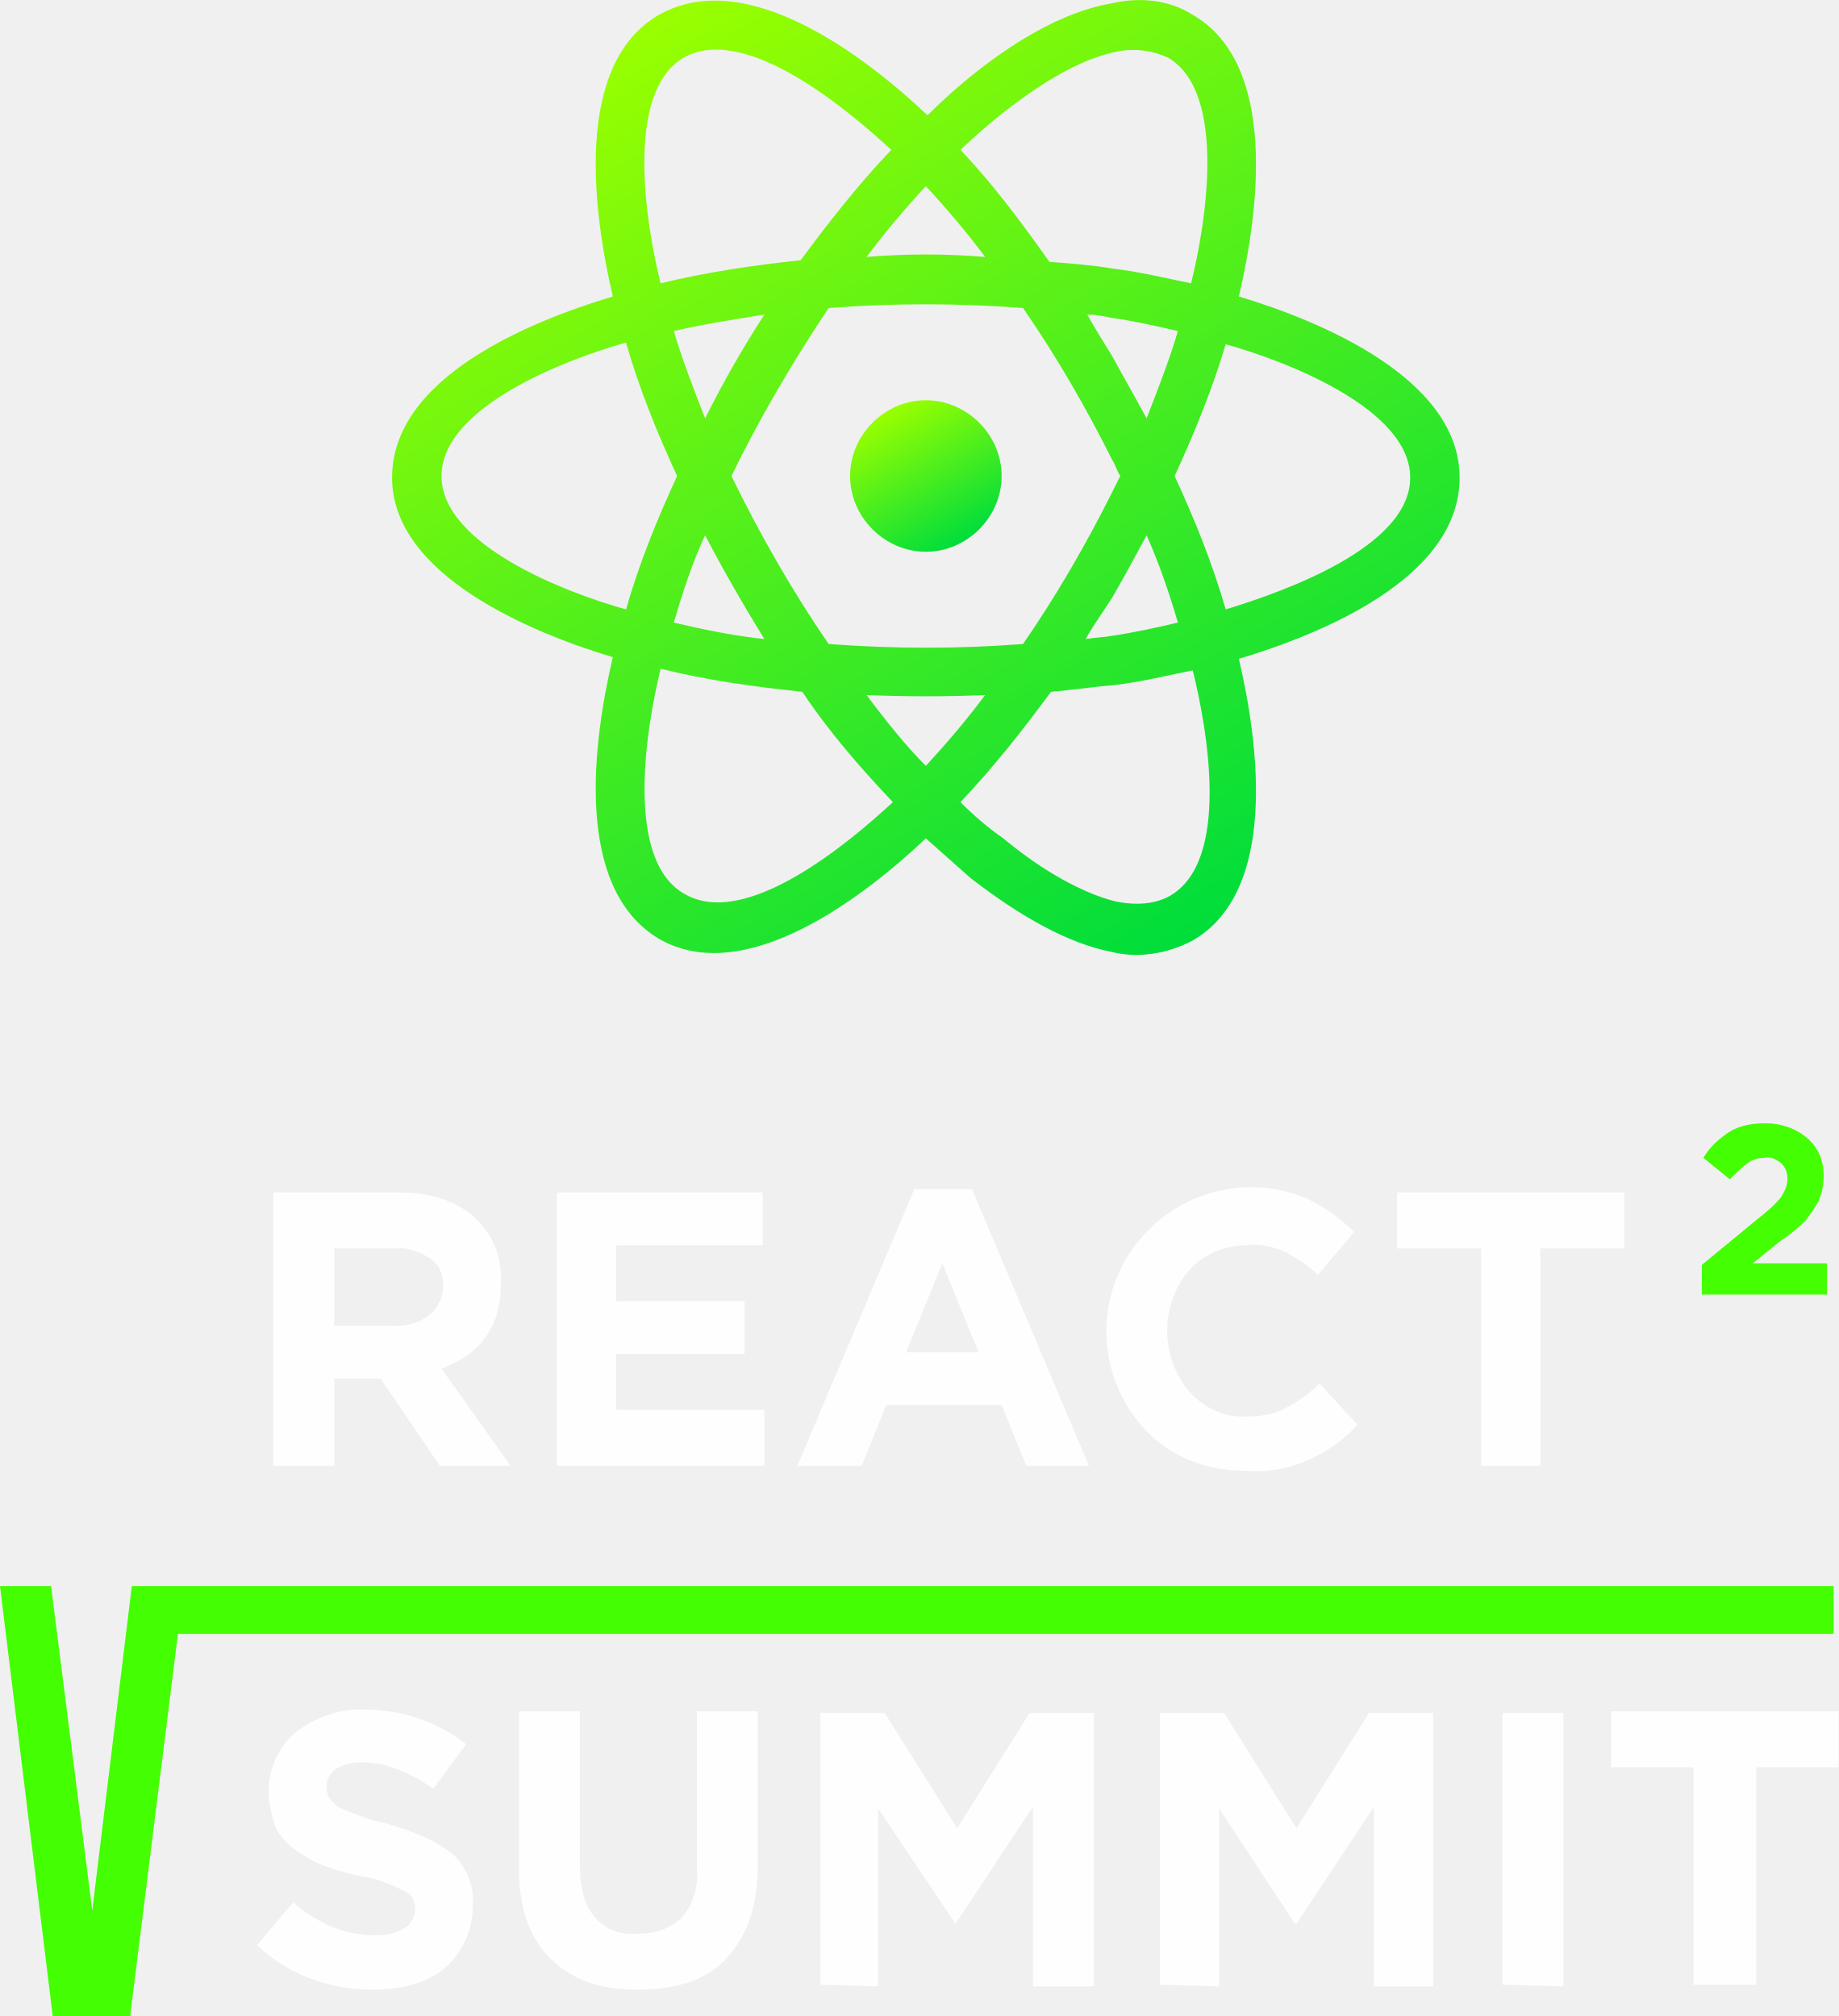
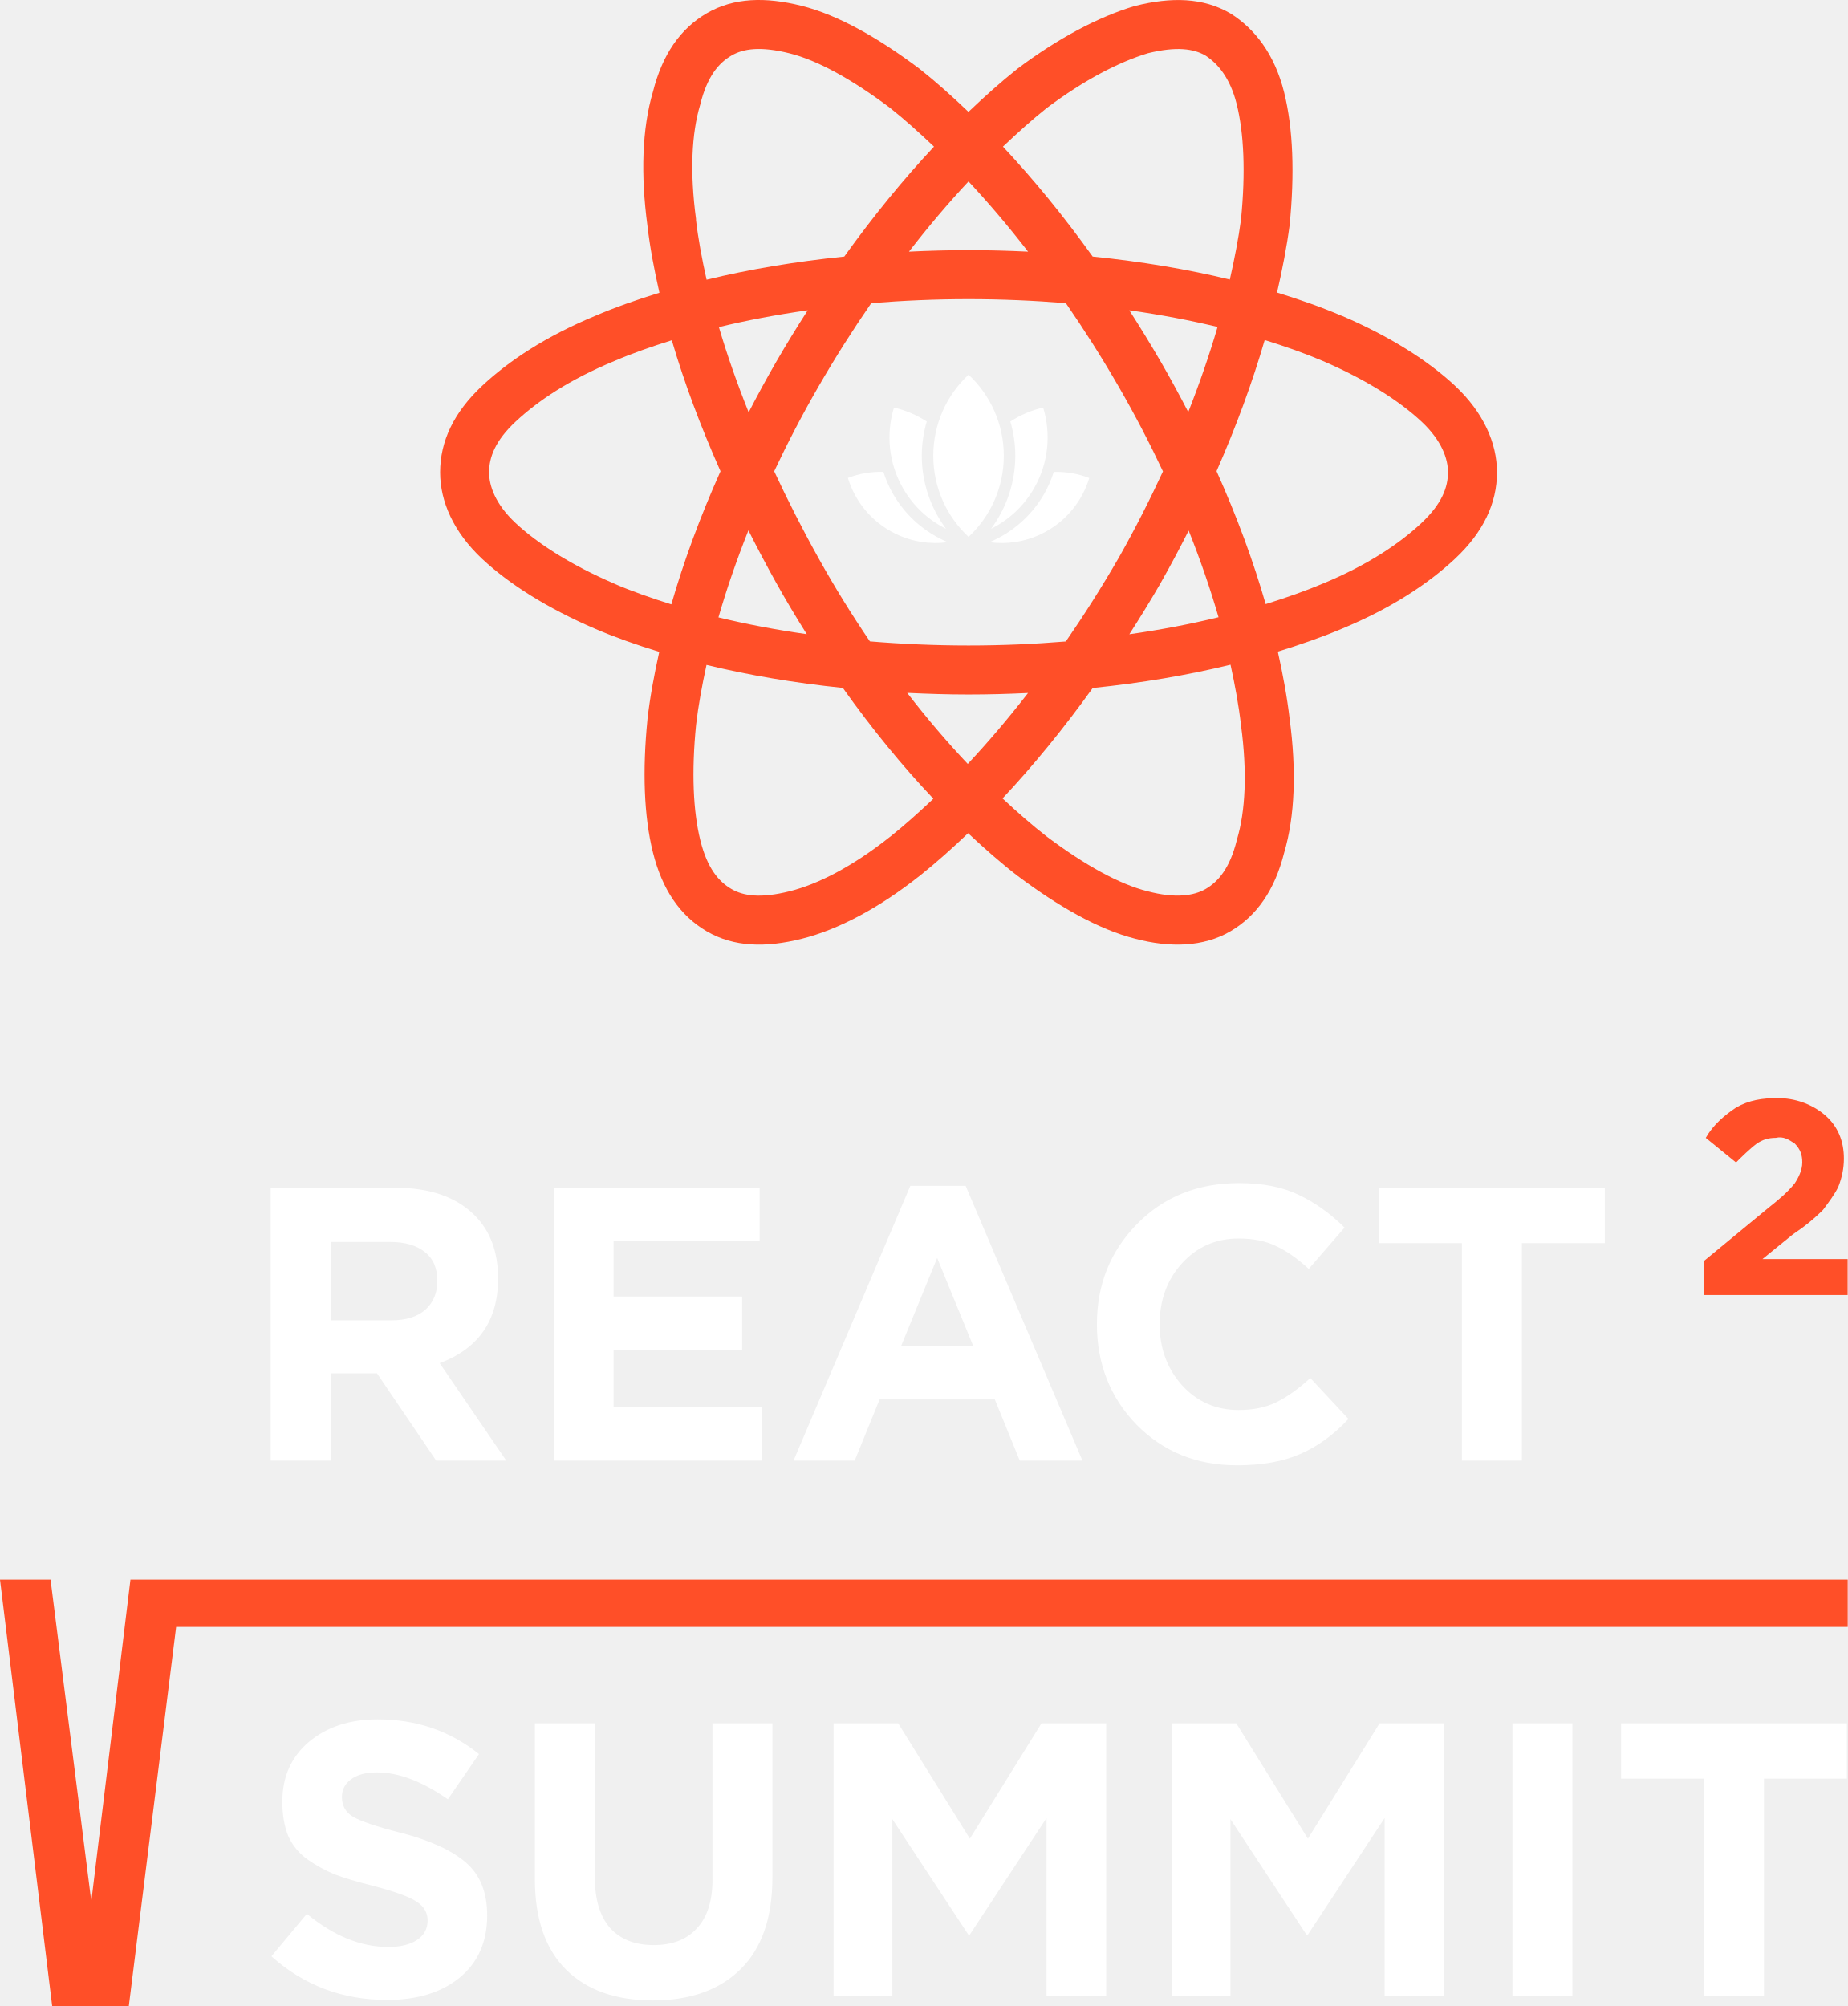
- <svg xmlns="http://www.w3.org/2000/svg" version="1.1" id="Layer_1" x="0px" y="0px" viewBox="0 0 111.6 122.4" style="enable-background:new 0 0 111.6 122.4;" xml:space="preserve">
-   <style type="text/css">
- 	.st0{fill-rule:evenodd;clip-rule:evenodd;fill:url(#SVGID_1_);}
- 	.st1{fill-rule:evenodd;clip-rule:evenodd;fill:url(#SVGID_2_);}
- 	.st2{fill:#FEFEFE;}
- 	.st3{fill:#43FF01;}
- 	.st4{fill-rule:evenodd;clip-rule:evenodd;fill:#43FF01;}
- </style>
-   <linearGradient id="SVGID_1_" gradientUnits="userSpaceOnUse" x1="40.044" y1="149.647" x2="72.471" y2="93.556" gradientTransform="matrix(1 0 0 -1 8.410366e-06 150.5235)">
-     <stop offset="0" style="stop-color:#99FF00" />
-     <stop offset="1" style="stop-color:#00DD3B" />
-   </linearGradient>
-   <path class="st0" d="M40.1,17.2c-0.9-3.6-2.2-11.6,1.4-13.7c3.7-2.1,9.9,3.1,12.6,5.6c-2,2.1-3.8,4.4-5.5,6.7  C45.8,16.1,43,16.5,40.1,17.2z M52.6,15.6c1.2-1.6,2.4-3,3.6-4.3c1.2,1.3,2.4,2.7,3.6,4.3C57.4,15.4,55,15.4,52.6,15.6z M50.3,18.7  c3.9-0.3,7.8-0.3,11.8,0c2,2.9,3.8,6,5.4,9.2c0.2,0.3,0.3,0.7,0.5,1l-0.5,1c-1.6,3.2-3.4,6.3-5.4,9.2c-3.9,0.3-7.8,0.3-11.8,0  c-2.2-3.2-4.2-6.7-5.9-10.2C46.1,25.4,48.1,22,50.3,18.7z M67.5,36.3c0.7-1.2,1.4-2.5,2.1-3.8c0.8,1.8,1.4,3.6,1.9,5.3  c-1.3,0.3-2.6,0.6-4,0.8c-0.5,0.1-1,0.1-1.6,0.2C66.4,37.9,67,37.1,67.5,36.3z M40.9,20.1c1.7-0.4,3.6-0.7,5.5-1  c-1.3,2-2.5,4.1-3.6,6.3C42.1,23.6,41.4,21.8,40.9,20.1z M58.3,48.7c2-2.1,3.8-4.4,5.5-6.7c1.3-0.1,2.5-0.3,3.8-0.4  c1.7-0.2,3.3-0.6,4.8-0.9c0.9,3.6,2.3,11.6-1.4,13.7c-0.9,0.5-2.1,0.6-3.4,0.3c-1.9-0.5-4.3-1.8-6.7-3.8  C59.9,50.2,59.1,49.5,58.3,48.7z M42.8,32.5c1.1,2.1,2.3,4.2,3.6,6.3c-1.9-0.2-3.8-0.6-5.5-1C41.4,36.1,42,34.2,42.8,32.5z   M40.1,40.6c2.8,0.7,5.7,1.1,8.6,1.4c1.6,2.4,3.5,4.6,5.5,6.7c-2.7,2.5-8.9,7.7-12.6,5.6C37.9,52.3,39.2,44.3,40.1,40.6z M26.8,28.9  c0-4.2,7.6-7.1,11.2-8.1c0.8,2.8,1.9,5.5,3.1,8.1c-1.2,2.6-2.3,5.3-3.1,8.1C34.4,36,26.8,33.1,26.8,28.9z M37.2,39.9  C36,45,34.8,53.9,40,57c5.2,3,12.4-2.5,16.2-6.1c0.9,0.8,1.8,1.6,2.7,2.4c3.1,2.4,6,4,8.6,4.5c1.6,0.4,3.4,0.1,4.9-0.7  c5.2-3,4-12,2.8-17.1c5-1.5,13.4-4.9,13.4-11c0-6-8.4-9.5-13.4-11c1.2-5.1,2.4-14.1-2.8-17.1C71,0,69.2-0.2,67.5,0.2  C63.3,0.9,58.9,4.4,56.3,7C52.5,3.4,45.3-2.1,40,0.9c-5.2,3-4,12-2.8,17.1c-5,1.5-13.4,4.9-13.4,11C23.8,34.9,32.2,38.4,37.2,39.9z   M67.5,21.6c-0.5-0.8-1-1.6-1.5-2.5c0.5,0,1,0.1,1.5,0.2c1.4,0.2,2.7,0.5,4,0.8c-0.5,1.7-1.2,3.5-1.9,5.3  C68.9,24.1,68.2,22.9,67.5,21.6z M58.3,9.1c2-1.9,5.8-5.1,9.2-5.9c1.1-0.3,2.3-0.2,3.4,0.3c3.6,2.1,2.3,10.1,1.4,13.7  c-1.5-0.3-3.1-0.7-4.8-0.9c-1.2-0.2-2.4-0.3-3.8-0.4C62,13.5,60.3,11.2,58.3,9.1z M74.4,37c-0.8-2.8-1.9-5.5-3.1-8.1  c1.2-2.6,2.3-5.3,3.1-8c3.6,1,11.2,3.9,11.2,8.1C85.6,33.2,78,35.9,74.4,37z M52.6,42.2c2.4,0.1,4.8,0.1,7.2,0  c-1.2,1.6-2.4,3-3.6,4.3C55,45.3,53.8,43.8,52.6,42.2z" />
-   <linearGradient id="SVGID_2_" gradientUnits="userSpaceOnUse" x1="53.884" y1="125.581" x2="58.468" y2="117.654" gradientTransform="matrix(1 0 0 -1 8.410366e-06 150.5235)">
-     <stop offset="0" style="stop-color:#99FF00" />
-     <stop offset="1" style="stop-color:#00DD3B" />
-   </linearGradient>
-   <path class="st1" d="M56.2,33.5c2.5,0,4.6-2.1,4.6-4.6s-2.1-4.6-4.6-4.6c-2.5,0-4.6,2.1-4.6,4.6C51.6,31.4,53.7,33.5,56.2,33.5z" />
-   <path class="st2" d="M16.6,89V72.4h7.6c2.1,0,3.7,0.6,4.8,1.7c1,1,1.5,2.4,1.4,3.9c0,2.5-1.2,4.2-3.6,5.1L31,89h-4.3l-3.6-5.3h-2.8  V89H16.6z M20.3,80.5H24c0.8,0,1.5-0.2,2.1-0.7c0.5-0.4,0.8-1.1,0.8-1.7c0-0.7-0.2-1.3-0.8-1.7c-0.6-0.4-1.4-0.7-2.1-0.6h-3.7V80.5z  " />
-   <path class="st2" d="M33.8,89V72.4h12.5v3.2h-8.9V79h7.8v3.2h-7.8v3.4h9V89H33.8z" />
-   <path class="st2" d="M48.4,89l7.1-16.8H59L66.1,89h-3.8l-1.5-3.7h-7L52.3,89H48.4z M55,82.1h4.4l-2.2-5.4L55,82.1z" />
-   <path class="st2" d="M75.6,89.3c-2.3,0-4.5-0.8-6.1-2.5c-3.3-3.6-3.1-9.1,0.5-12.4c2.5-2.3,6.2-3,9.4-1.6c1,0.5,2,1.2,2.8,2L80,77.4  c-0.6-0.6-1.3-1-2-1.4c-0.7-0.3-1.5-0.5-2.3-0.4c-1.3,0-2.6,0.5-3.5,1.5c-1.8,2.1-1.8,5.3,0,7.4c0.9,1,2.2,1.6,3.5,1.5  c0.8,0,1.6-0.1,2.3-0.5c0.8-0.4,1.5-0.9,2.1-1.5l2.3,2.5c-0.8,0.9-1.8,1.6-2.9,2.1C78.2,89.2,76.9,89.4,75.6,89.3z" />
-   <path class="st2" d="M89.9,89V75.8h-5.1v-3.4h13.8v3.4h-5.1V89H89.9z" />
-   <path class="st2" d="M22.6,120.8c-2.6,0-5.1-0.9-7-2.7l2.2-2.6c1.6,1.4,3.3,2,5,2c0.6,0,1.2-0.1,1.7-0.4c0.4-0.2,0.7-0.7,0.7-1.2  s-0.2-0.9-0.7-1.1c-0.8-0.4-1.7-0.8-2.7-0.9c-0.8-0.2-1.6-0.4-2.3-0.7c-0.6-0.2-1.1-0.6-1.6-0.9c-0.5-0.4-0.9-0.8-1.2-1.4  c-0.2-0.7-0.4-1.4-0.4-2.1c0-1.4,0.6-2.7,1.6-3.6c1.2-0.9,2.7-1.5,4.2-1.4c2.3,0,4.4,0.7,6.2,2.1l-2,2.7c-1.6-1.1-3-1.6-4.3-1.6  c-0.6,0-1.1,0.1-1.6,0.4c-0.6,0.4-0.8,1.3-0.3,1.9c0.1,0.1,0.3,0.3,0.4,0.4c0.9,0.4,1.9,0.8,2.9,1c1.8,0.5,3.1,1.1,4,1.8  c0.9,0.8,1.4,2,1.3,3.2c0,1.5-0.6,2.8-1.7,3.8C25.9,120.4,24.4,120.8,22.6,120.8z M38.7,120.8c-2.3,0-4-0.6-5.3-1.9  c-1.3-1.3-1.9-3.1-1.9-5.5v-9.5h3.7v9.4c0,1.3,0.3,2.4,0.9,3.1c0.7,0.8,1.6,1.1,2.7,1c1,0,1.9-0.3,2.6-1c0.7-0.8,1-1.9,0.9-3v-9.5  H46v9.4c0,2.5-0.7,4.3-1.9,5.6C42.9,120.2,41.1,120.8,38.7,120.8z M49.8,120.5V104h3.9l4.4,7l4.4-7h3.9v16.6h-3.7v-10.9l-4.7,7.1h0  l-4.7-7v10.8L49.8,120.5L49.8,120.5z M70.4,120.5V104h3.9l4.4,7l4.4-7H87v16.6h-3.6v-10.9l-4.7,7.1h-0.1l-4.6-7v10.8L70.4,120.5  L70.4,120.5z M91.2,120.5V104h3.7v16.6L91.2,120.5L91.2,120.5z M102.8,120.5v-13.2h-5v-3.4h13.8v3.4h-5v13.2H102.8z" />
-   <path class="st3" d="M103.3,78.6v-1.8l3.4-2.8c0.5-0.4,1-0.8,1.4-1.3c0.2-0.3,0.4-0.7,0.4-1.1c0-0.4-0.1-0.7-0.4-1  c-0.3-0.2-0.6-0.4-1-0.3c-0.4,0-0.7,0.1-1,0.3c-0.4,0.3-0.8,0.7-1.1,1l-1.6-1.3c0.4-0.7,1-1.2,1.6-1.6c0.7-0.4,1.4-0.5,2.2-0.5  c0.9,0,1.8,0.3,2.5,0.9c0.7,0.6,1,1.4,1,2.3c0,0.5-0.1,1-0.3,1.5c-0.2,0.4-0.5,0.8-0.8,1.2c-0.5,0.5-1,0.9-1.6,1.3l-1.6,1.3h4.5v1.9  H103.3z" />
-   <path class="st4" d="M111.3,96.3H8L5.6,116L3.1,96.3H0l3.2,26.1h4.7l2.9-23.2h100.5V96.3z" />
+ <svg xmlns="http://www.w3.org/2000/svg" width="385" height="418" viewBox="0 0 385 418" fill="none">
+   <g clip-path="url(#clip0_492_387)">
+     <path d="M19.027 396.209L10.533 329.153H0L10.871 418H26.844L36.7 339.019H385V329.153H27.182L19.027 396.209Z" fill="#FF4F28" />
+     <path d="M68.899 286.164H78.552L90.886 304.356H105.488L91.614 284.047C99.727 281.015 103.788 275.138 103.788 266.423C103.788 260.902 102.164 256.515 98.923 253.263C95.083 249.418 89.567 247.495 82.367 247.495H56.403V304.356H68.899V286.164ZM68.899 258.793H81.31C84.389 258.793 86.8 259.496 88.534 260.902C90.269 262.257 91.132 264.255 91.132 266.915C91.132 269.405 90.294 271.412 88.619 272.928C86.944 274.393 84.592 275.121 81.563 275.121H68.907V258.793H68.899Z" fill="white" />
+     <path d="M158.694 293.236H127.857V281.295H154.641V270.167H127.857V258.632H158.287V247.504H115.446V304.364H158.694V293.236Z" fill="white" />
+     <path d="M183.27 291.61H207.288L212.483 304.364H225.545L201.205 247.097H189.683L165.343 304.364H178.084L183.279 291.61H183.27ZM195.275 262.121L202.821 280.558H187.729L195.275 262.121Z" fill="white" />
+     <path d="M257.693 305.338C262.938 305.338 267.346 304.55 270.916 302.984C274.537 301.417 277.896 298.978 280.975 295.675L273.023 287.147C270.536 289.425 268.184 291.102 265.967 292.186C263.751 293.27 261.128 293.812 258.099 293.812C253.336 293.812 249.394 292.076 246.255 288.612C243.176 285.148 241.628 280.922 241.628 275.942C241.628 270.963 243.167 266.686 246.255 263.273C249.394 259.809 253.345 258.073 258.099 258.073C261.128 258.073 263.7 258.59 265.806 259.614C267.972 260.588 270.265 262.189 272.701 264.408L280.163 255.795C277.134 252.814 273.945 250.544 270.586 248.969C267.236 247.343 263.091 246.53 258.175 246.53C249.572 246.53 242.49 249.376 236.915 255.058C231.34 260.741 228.557 267.702 228.557 275.934C228.557 284.166 231.315 291.203 236.831 296.886C242.406 302.518 249.352 305.33 257.685 305.33H257.693V305.338Z" fill="white" />
+     <path d="M304.613 304.364H317.108V259.039H334.392V247.504H287.329V259.039H304.613V304.364Z" fill="white" />
+     <path d="M83.492 381.914C78.459 380.618 75.159 379.5 73.594 378.586C72.029 377.671 71.242 376.282 71.242 374.444C71.242 372.928 71.868 371.709 73.112 370.786C74.406 369.812 76.225 369.321 78.552 369.321C83.044 369.321 87.968 371.192 93.323 374.927L99.812 365.501C93.805 360.682 86.775 358.269 78.712 358.269C72.866 358.269 68.087 359.836 64.347 362.978C60.667 366.119 58.831 370.261 58.831 375.401C58.831 378.162 59.237 380.542 60.049 382.549C60.912 384.497 62.241 386.123 64.026 387.419C65.862 388.715 67.782 389.773 69.787 390.586C71.792 391.348 74.415 392.128 77.655 392.941C82.257 394.135 85.311 395.244 86.826 396.269C88.34 397.243 89.101 398.547 89.101 400.165C89.101 401.901 88.374 403.247 86.91 404.23C85.447 405.203 83.45 405.695 80.903 405.695C75.168 405.695 69.516 403.391 63.941 398.793L56.555 407.643C63.315 413.706 71.352 416.738 80.658 416.738C86.936 416.738 91.961 415.197 95.751 412.114C99.592 408.972 101.512 404.636 101.512 399.114C101.512 394.346 100.049 390.696 97.13 388.147C94.211 385.598 89.668 383.515 83.501 381.889V381.914H83.492Z" fill="white" />
+     <path d="M148.457 391.662C148.457 396.099 147.374 399.487 145.208 401.816C143.102 404.145 140.098 405.305 136.198 405.305C132.298 405.305 129.278 404.111 127.112 401.731C125.006 399.292 123.948 395.803 123.948 391.255V359.09H111.453V391.577C111.453 399.809 113.619 406.093 117.942 410.42C122.273 414.697 128.297 416.84 136.038 416.84C143.779 416.84 149.912 414.672 154.294 410.344C158.728 406.008 160.944 399.622 160.944 391.171V359.09H148.449V391.662H148.457Z" fill="white" />
+     <path d="M202.085 383.133L187.153 359.09H173.685V415.951H185.935V379.068L201.755 403.112H202.085L218.066 378.823V415.951H230.486V359.09H217.009L202.085 383.133Z" fill="white" />
+     <path d="M272.524 383.133L257.6 359.09H244.123V415.951H256.382V379.068L272.202 403.112H272.524L288.513 378.823V415.951H300.924V359.09H287.456L272.524 383.133Z" fill="white" />
+     <path d="M327.632 359.09H315.137V415.951H327.632V359.09Z" fill="white" />
+     <path d="M337.776 370.625H355.06V415.951H367.555V370.625H384.831V359.09H337.776V370.625Z" fill="white" />
+     <path d="M355.034 269.87V262.765L368.444 251.713C370.415 250.138 372.386 248.554 373.96 246.581C374.746 245.395 375.533 243.82 375.533 242.236C375.533 240.653 375.136 239.475 373.96 238.29C372.775 237.502 371.591 236.714 370.017 237.104C368.444 237.104 367.259 237.502 366.075 238.29C364.501 239.475 362.919 241.051 361.735 242.236L355.424 237.104C356.997 234.343 359.366 232.37 361.735 230.786C364.493 229.211 367.251 228.813 370.406 228.813C373.951 228.813 377.504 229.999 380.262 232.361C383.02 234.733 384.205 237.883 384.205 241.44C384.205 243.413 383.807 245.387 383.02 247.36C382.234 248.935 381.049 250.519 379.865 252.094C377.894 254.067 375.922 255.643 373.554 257.226L367.242 262.358H384.983V269.853H355.018L355.034 269.87Z" fill="#FF4F28" />
+     <path d="M279.588 65.812C275.434 64.033 270.882 62.433 266.094 60.959C267.202 56.14 268.116 51.44 268.7 47.002V46.926L268.717 46.85C269.766 36.306 269.461 26.812 267.566 19.233C265.569 11.23 261.424 6.013 256.526 2.888L256.441 2.837L256.356 2.786C250.688 -0.525 244.064 -0.652 236.577 1.22L236.458 1.245L236.348 1.279C228.836 3.54 220.494 7.952 211.983 14.338L211.933 14.38L211.882 14.422C208.557 17.065 205.182 20.088 201.798 23.315C198.414 20.088 195.038 17.056 191.705 14.422L191.654 14.38L191.603 14.338C183.245 8.062 174.785 3.159 167.018 1.211C159.531 -0.661 152.915 -0.534 147.239 2.778C141.748 5.987 138.017 11.348 136.055 19.114C133.77 26.829 133.491 36.408 134.895 46.968C135.412 51.449 136.3 56.166 137.4 61.002C132.67 62.458 128.153 64.042 124.05 65.803C113.72 70.089 106.055 75.162 100.463 80.395C94.558 85.917 91.707 91.964 91.707 98.426C91.707 104.498 94.516 110.892 100.463 116.456C106.097 121.724 114.118 126.78 124.024 131.031C128.127 132.792 132.637 134.376 137.366 135.833C136.283 140.694 135.412 145.437 134.904 149.925V149.993C133.855 160.537 134.159 170.03 136.046 177.61C138 185.435 141.74 190.83 147.256 194.057C152.924 197.368 159.548 197.495 167.035 195.623C174.734 193.692 183.202 189.187 191.73 182.42C195.021 179.812 198.363 176.814 201.721 173.621C205.165 176.848 208.599 179.863 211.967 182.463L211.992 182.48L212.017 182.497C220.367 188.764 228.811 193.659 236.577 195.615C243.776 197.503 250.73 197.359 256.382 194.057C261.872 190.847 265.603 185.486 267.566 177.72C269.85 170.005 270.129 160.427 268.725 149.866C268.209 145.386 267.338 140.643 266.255 135.782C270.942 134.334 275.434 132.776 279.562 131.031C289.901 126.746 297.565 121.664 303.166 116.439C309.071 110.917 311.922 104.87 311.922 98.409C311.922 92.337 309.113 85.942 303.166 80.378C297.532 75.111 289.511 70.055 279.605 65.803H279.588V65.812ZM218.168 22.468C225.909 16.658 233.125 12.932 239.174 11.094C245.147 9.621 248.675 10.146 251.145 11.552C253.692 13.203 256.306 16.159 257.685 21.706C259.191 27.727 259.563 35.908 258.581 45.749C258.057 49.704 257.236 53.922 256.255 58.249C247.431 56.106 237.829 54.497 227.677 53.464C221.603 44.987 215.308 37.306 208.98 30.556C212.077 27.617 215.148 24.856 218.159 22.468H218.168ZM233.057 116.312C229.53 122.418 225.85 128.202 222.085 133.665C215.554 134.207 208.786 134.503 201.806 134.503C194.826 134.503 187.881 134.198 181.257 133.648C177.56 128.211 173.972 122.452 170.58 116.354C167.162 110.231 164.091 104.168 161.316 98.206C164.066 92.37 167.12 86.468 170.546 80.548C174.074 74.433 177.763 68.641 181.536 63.17C188.075 62.636 194.843 62.331 201.814 62.331C208.786 62.331 215.554 62.636 222.093 63.17C225.866 68.641 229.555 74.433 233.083 80.548C236.509 86.476 239.572 92.387 242.321 98.231C239.563 104.201 236.492 110.248 233.066 116.304L233.057 116.312ZM247.676 110.562C250.155 116.761 252.219 122.799 253.903 128.617C248.066 130.04 241.856 131.234 235.316 132.166C237.558 128.677 239.758 125.103 241.898 121.402L241.915 121.376V121.351C243.962 117.752 245.866 114.144 247.685 110.545V110.562H247.676ZM201.654 159.19C197.424 154.718 193.194 149.773 189.031 144.378C193.228 144.581 197.474 144.717 201.798 144.717C206.121 144.717 210.139 144.598 214.208 144.403C210.055 149.764 205.85 154.702 201.645 159.19H201.654ZM168.101 132.149C161.621 131.226 155.47 130.049 149.701 128.651C151.384 122.799 153.465 116.744 155.944 110.519C157.755 114.11 159.658 117.718 161.672 121.334C163.744 125.06 165.902 128.643 168.101 132.149ZM155.995 85.917C153.55 79.811 151.477 73.883 149.794 68.158C155.597 66.752 161.79 65.575 168.304 64.652C166.062 68.149 163.854 71.723 161.714 75.433C159.692 78.93 157.797 82.428 155.995 85.917ZM201.806 37.805C205.96 42.251 210.114 47.138 214.217 52.44C210.139 52.245 206.002 52.126 201.806 52.126C197.61 52.126 193.473 52.245 189.395 52.44C193.498 47.138 197.652 42.251 201.806 37.805ZM241.898 75.433C239.758 71.732 237.55 68.149 235.308 64.652C241.78 65.566 247.93 66.735 253.7 68.124C252.025 73.849 249.994 79.777 247.592 85.858C245.798 82.385 243.903 78.905 241.898 75.424V75.433ZM145.031 45.749V45.656C143.719 35.857 144.117 27.795 145.868 21.926L145.902 21.816L145.927 21.697C147.374 15.905 149.751 13.135 152.382 11.594C154.87 10.137 158.44 9.587 164.548 11.12C170.352 12.576 177.509 16.514 185.436 22.468C188.448 24.856 191.519 27.617 194.615 30.556C188.287 37.306 182.001 44.987 175.918 53.464C165.724 54.506 156.088 56.123 147.23 58.283C146.257 53.947 145.471 49.729 145.014 45.758H145.031V45.749ZM128.043 121.639C118.923 117.718 111.986 113.246 107.426 108.986C103.179 105.014 101.91 101.203 101.91 98.426C101.91 95.351 103.136 91.871 107.426 87.865C112.019 83.563 118.618 79.117 127.984 75.238H128.009L128.043 75.212C131.689 73.646 135.733 72.223 139.98 70.902C142.552 79.667 145.961 88.822 150.132 98.197C145.877 107.699 142.45 117.023 139.887 125.933C135.682 124.62 131.664 123.206 128.043 121.656V121.639ZM185.394 174.409C177.61 180.583 170.445 184.241 164.556 185.715C158.448 187.248 154.878 186.689 152.391 185.24C149.76 183.699 147.374 180.93 145.936 175.137C144.43 169.107 144.058 160.909 145.039 151.051C145.496 147.096 146.266 142.887 147.213 138.551C155.986 140.686 165.529 142.303 175.622 143.345C181.722 151.941 188.075 159.673 194.48 166.431C191.417 169.336 188.38 172.054 185.402 174.417L185.394 174.409ZM258.59 151.077V151.17C259.901 160.969 259.504 169.031 257.752 174.9L257.719 175.01L257.693 175.129C256.246 180.921 253.869 183.691 251.238 185.232C248.742 186.689 244.842 187.231 239.132 185.723H239.098L239.064 185.706C233.252 184.25 226.086 180.303 218.142 174.341C215.122 172.004 212.017 169.285 208.896 166.372C215.257 159.597 221.577 151.881 227.685 143.362C237.888 142.312 247.516 140.677 256.399 138.509C257.355 142.87 258.125 147.105 258.581 151.085H258.59V151.077ZM296.195 108.978C291.601 113.28 285.002 117.726 275.637 121.614H275.612C271.948 123.172 267.921 124.569 263.725 125.882C261.17 116.981 257.744 107.674 253.488 98.18C257.609 88.813 260.967 79.633 263.522 70.851C267.811 72.189 271.889 73.62 275.578 75.195C284.698 79.117 291.635 83.588 296.195 87.848C300.442 91.82 301.711 95.631 301.711 98.409C301.711 101.483 300.484 104.964 296.195 108.969V108.978Z" fill="#FF4F28" />
+     <path d="M209.158 94.979C209.158 101.652 206.332 107.665 201.815 111.874C197.297 107.674 194.463 101.652 194.463 94.979C194.463 88.305 197.297 82.284 201.815 78.075C206.332 82.292 209.158 88.305 209.158 94.979Z" fill="white" />
+     <path d="M186.113 102.99C185.258 101.508 184.573 99.942 184.065 98.324C181.527 98.256 179.015 98.688 176.671 99.594C178.16 104.489 181.612 108.792 186.578 111.214C190.089 112.924 193.871 113.466 197.475 112.975C192.737 110.994 188.71 107.487 186.113 102.982V102.99Z" fill="white" />
+     <path d="M219.572 98.324C219.065 99.942 218.379 101.5 217.525 102.99C214.928 107.496 210.901 111.002 206.163 112.984C209.767 113.466 213.549 112.933 217.06 111.222C222.026 108.8 225.477 104.498 226.966 99.603C224.623 98.705 222.11 98.265 219.572 98.332V98.324Z" fill="white" />
+     <path d="M192.068 94.979C192.068 92.54 192.432 90.135 193.101 87.831C191.003 86.468 188.684 85.485 186.273 84.926C184.607 90.363 185.114 96.469 188.185 101.788C190.351 105.548 193.498 108.385 197.111 110.181C193.87 105.819 192.068 100.475 192.068 94.97V94.979Z" fill="white" />
+     <path d="M217.356 84.926C214.936 85.485 212.618 86.468 210.52 87.831C211.197 90.135 211.552 92.54 211.552 94.97C211.552 100.475 209.75 105.819 206.51 110.181C210.122 108.385 213.269 105.54 215.444 101.779C218.515 96.461 219.022 90.355 217.356 84.918V84.926Z" fill="white" />
+   </g>
+   <defs>
+     <clipPath id="clip0_492_387">
+       <rect width="385" height="418" fill="white" />
+     </clipPath>
+   </defs>
</svg>
